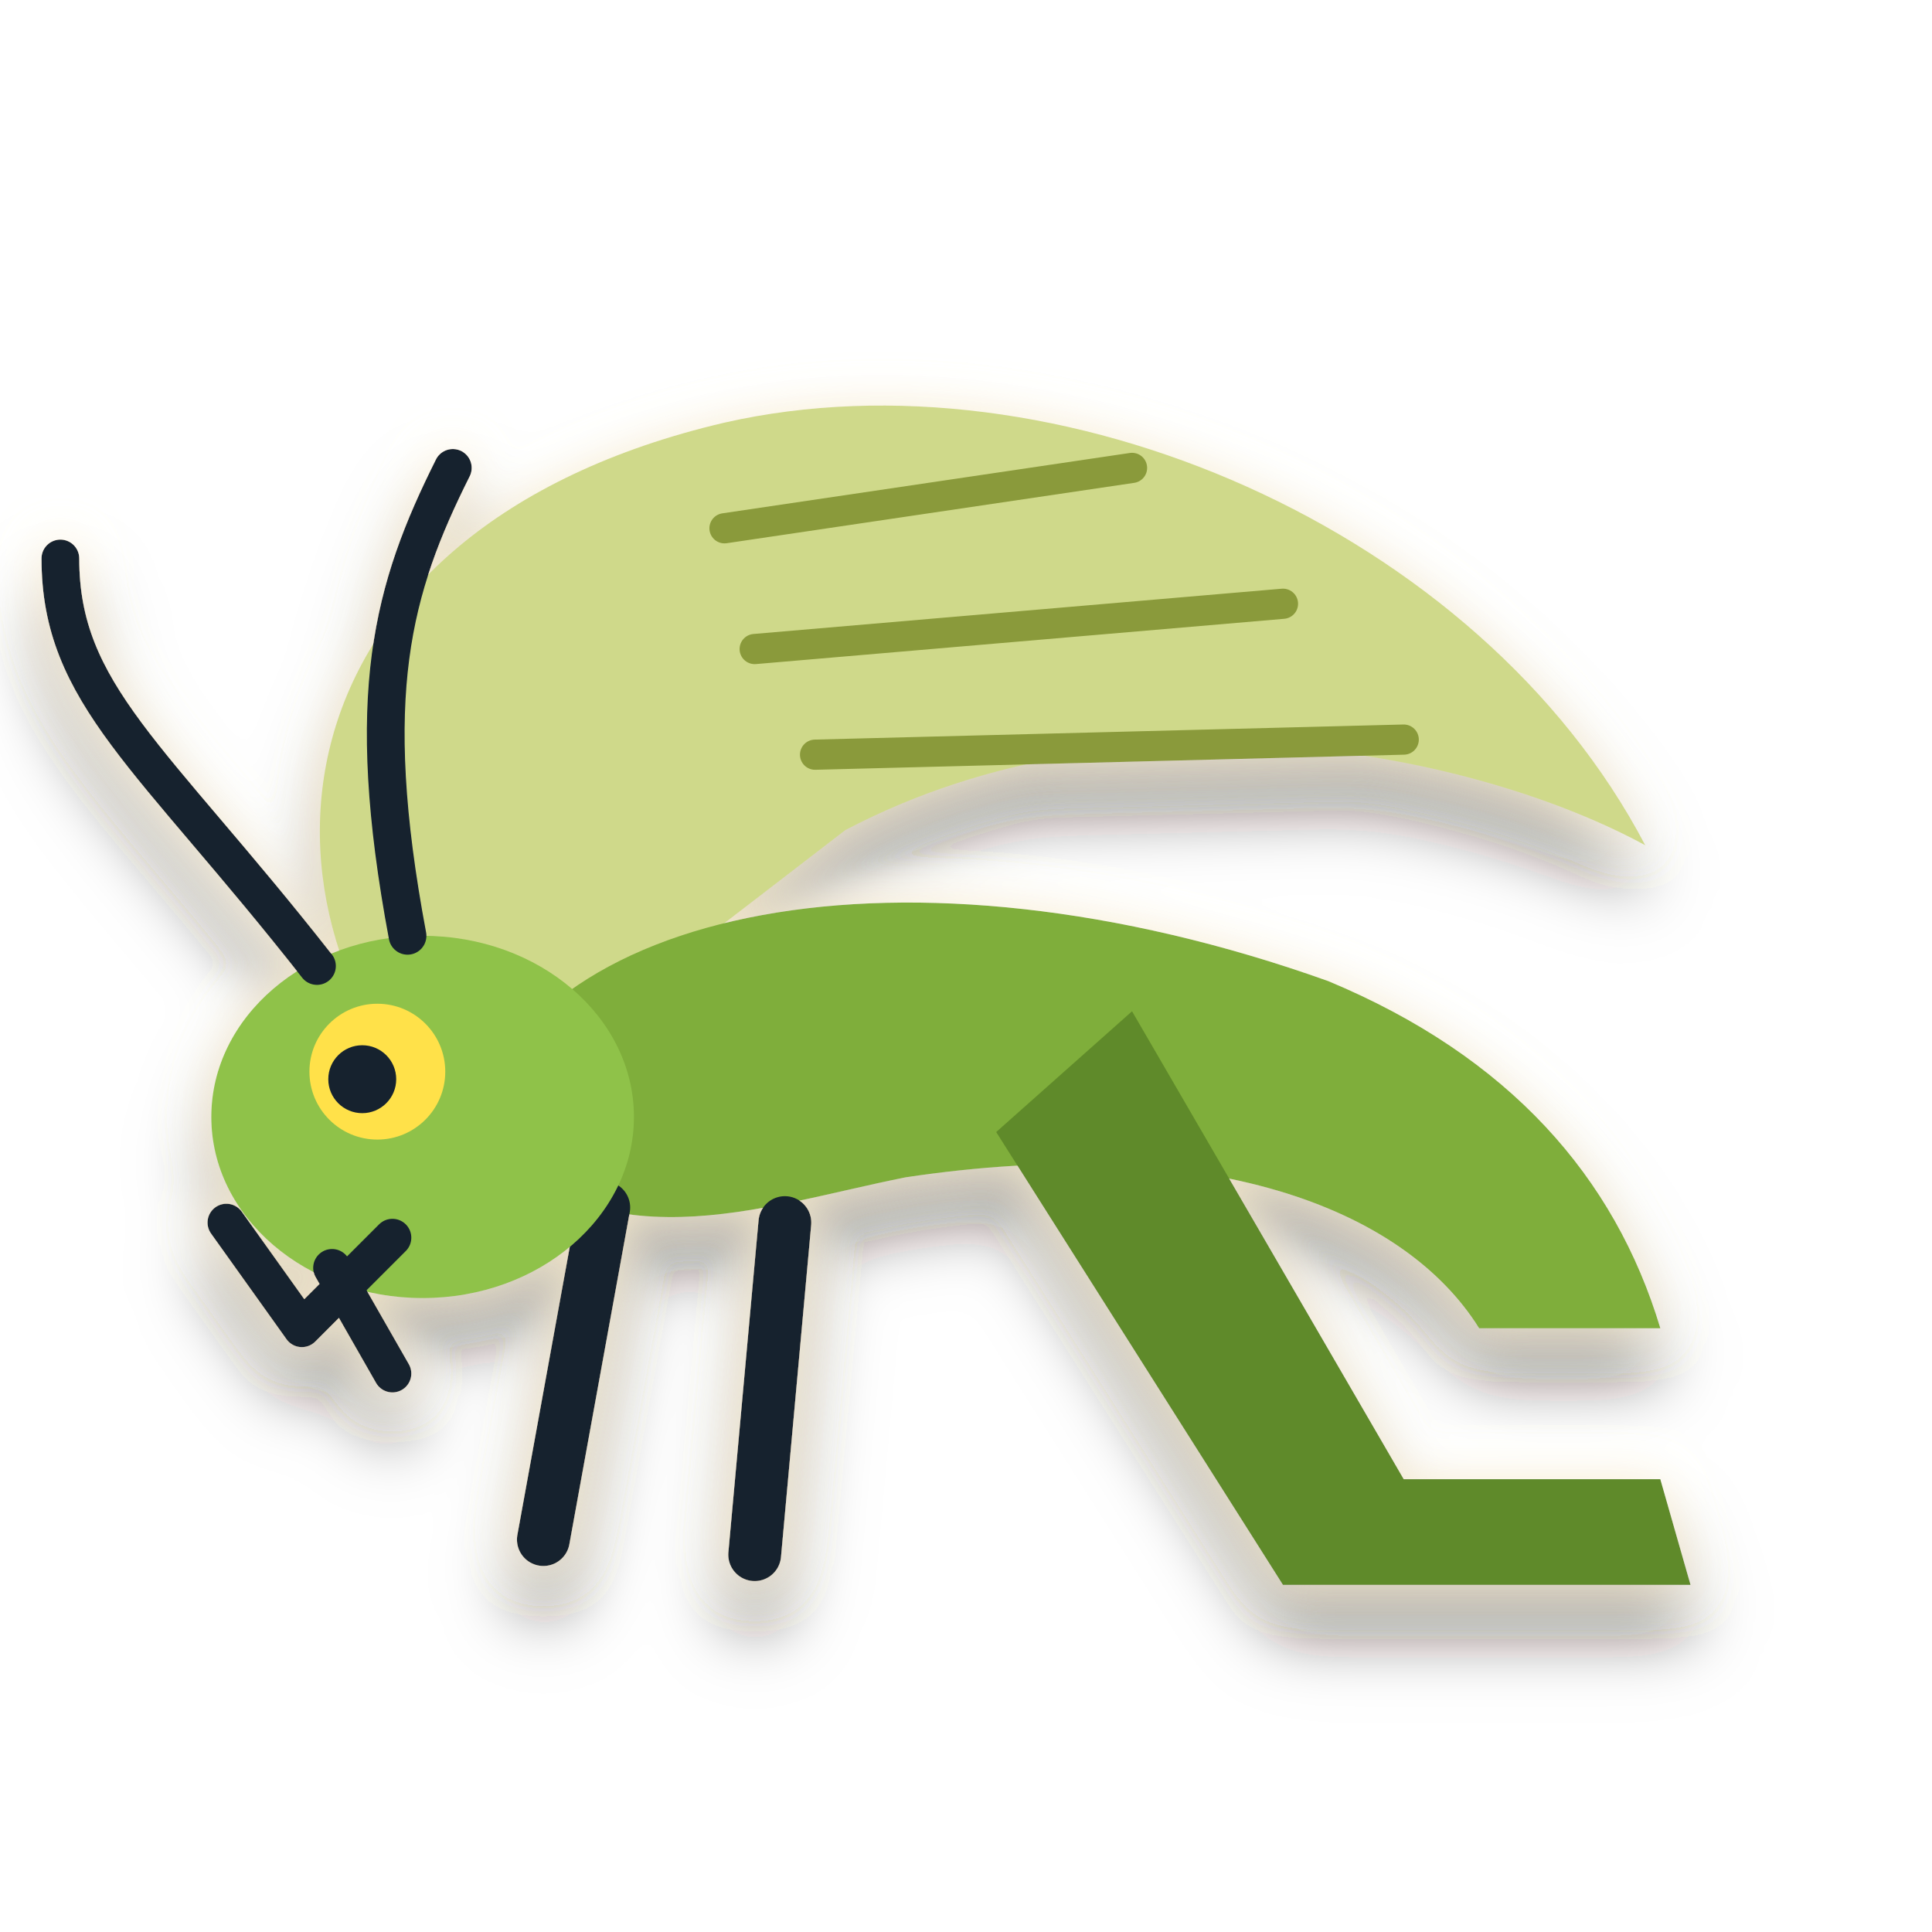
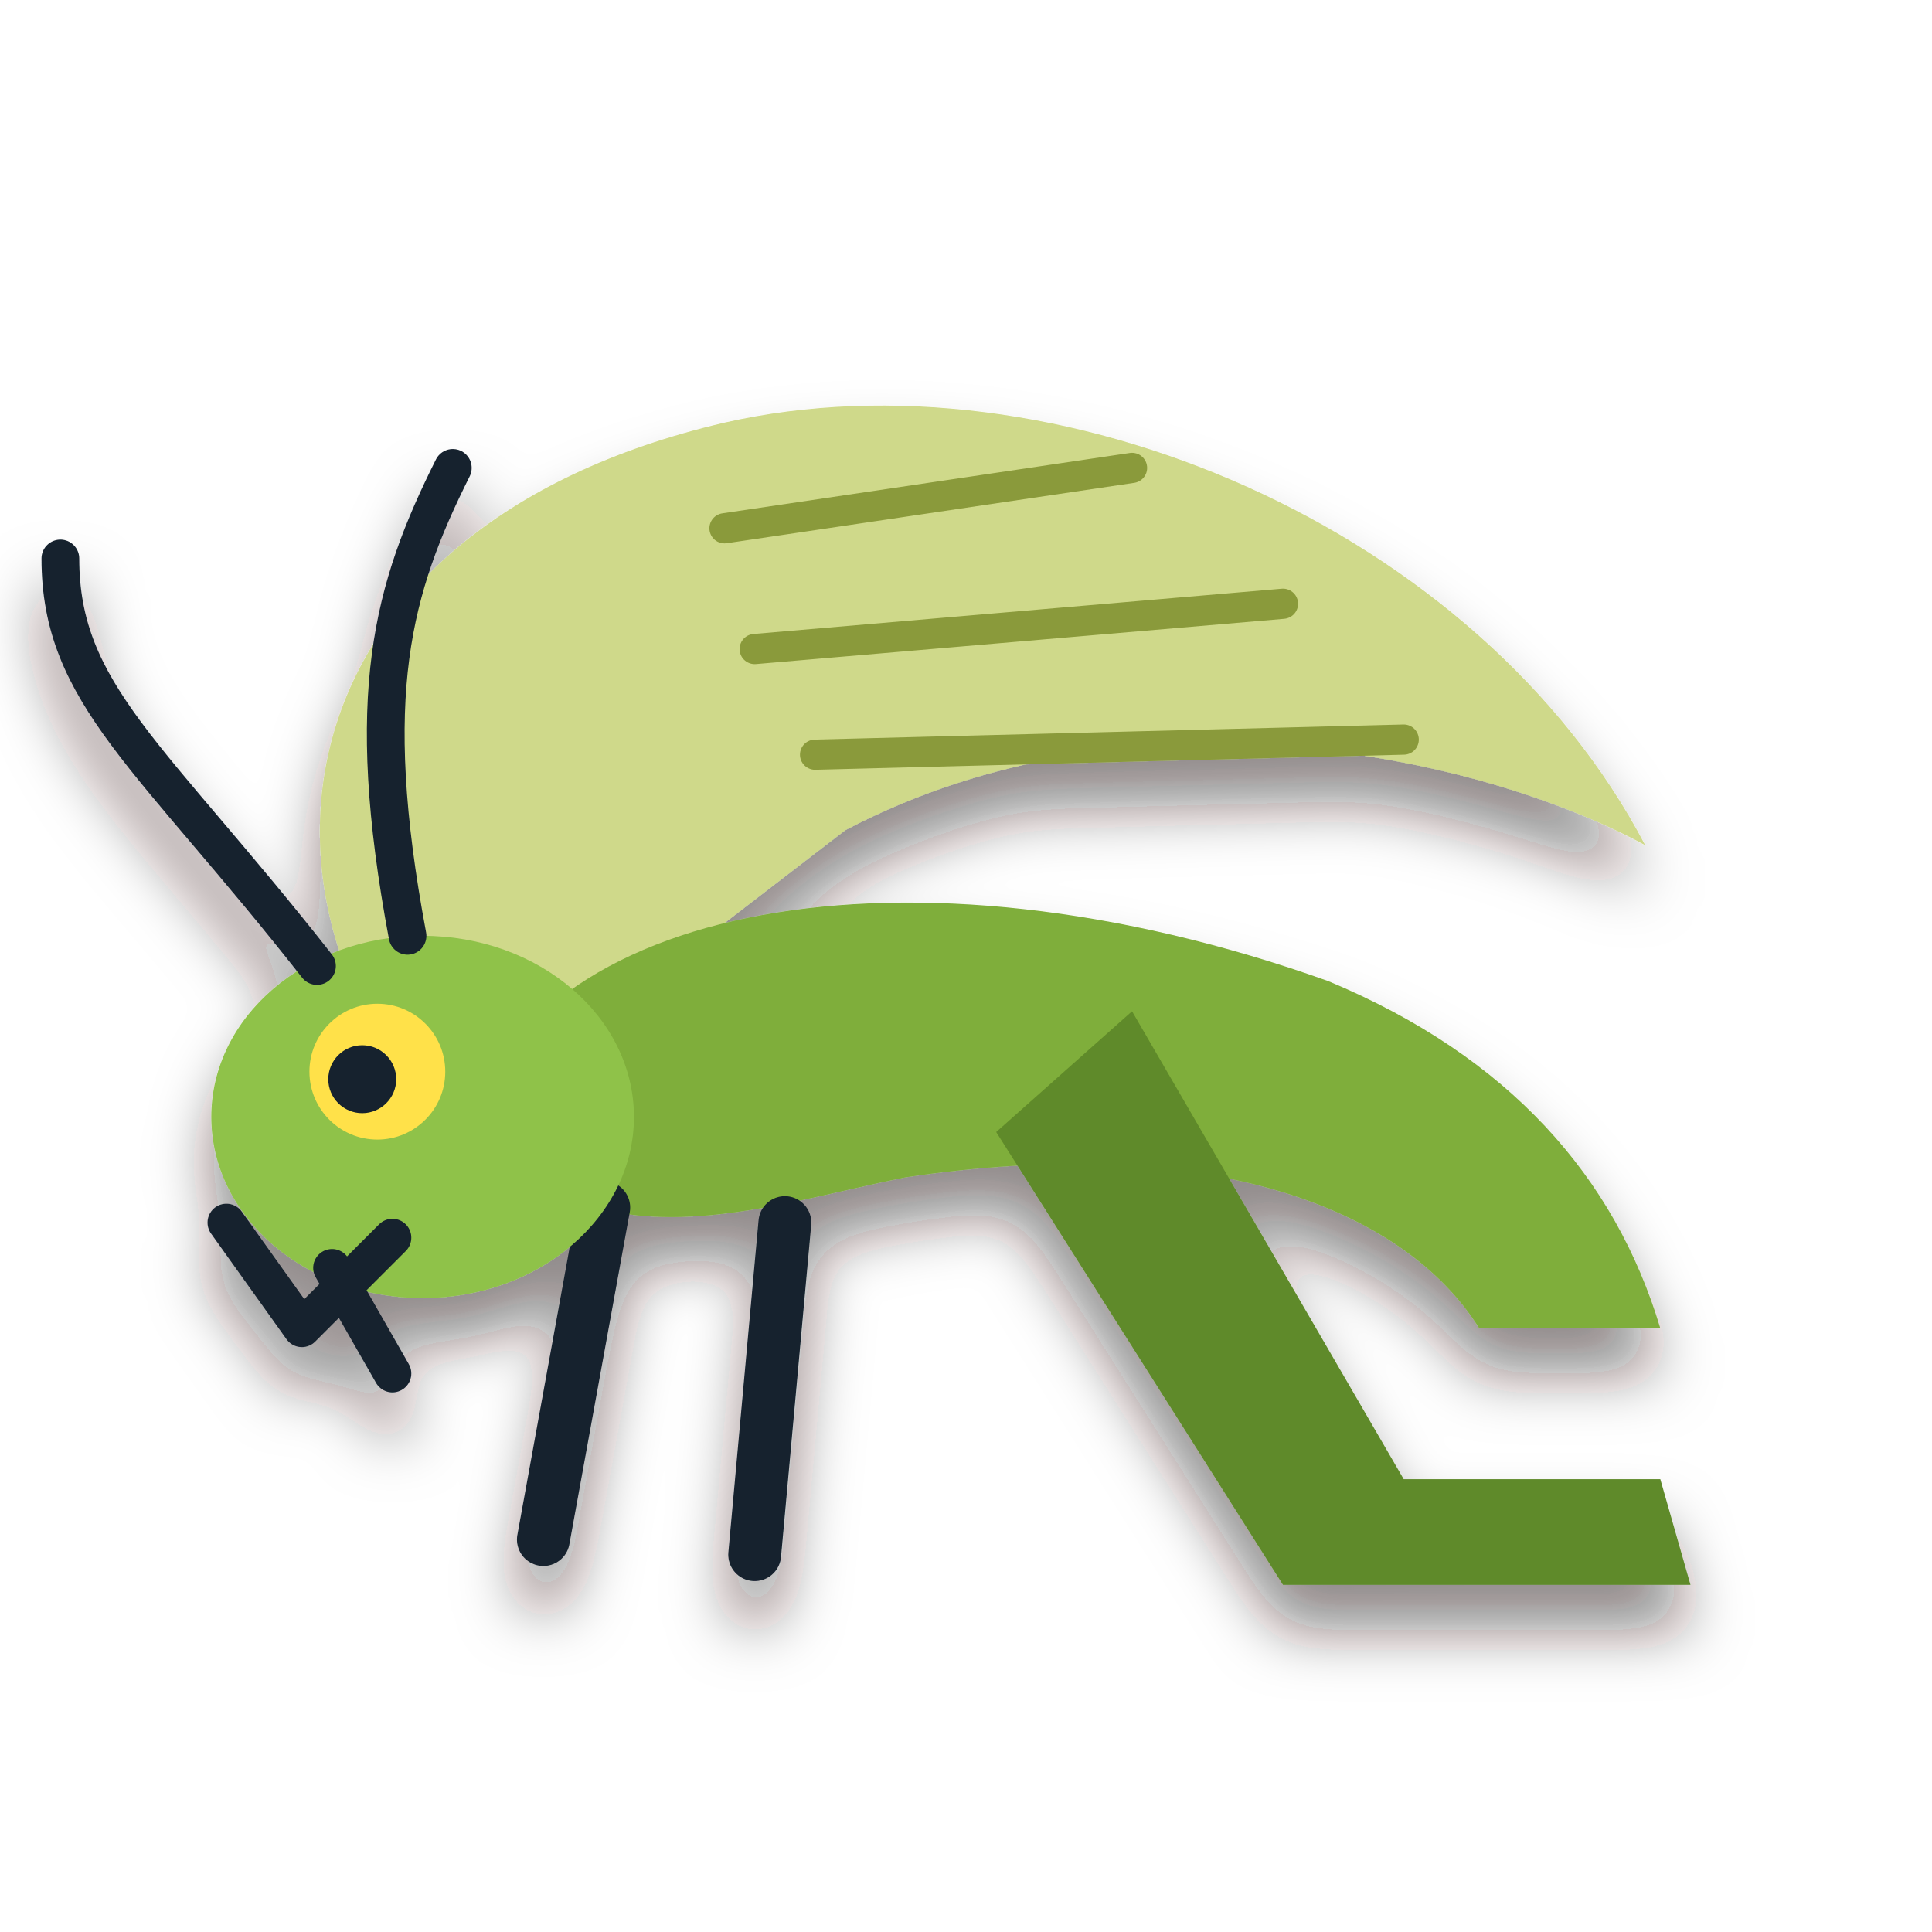
<svg xmlns="http://www.w3.org/2000/svg" viewBox="0 0 256 256" width="256" height="256">
  <defs>
    <filter id="glow" x="-20%" y="-20%" width="140%" height="140%">
-       <feDropShadow dx="0" dy="0" stdDeviation="3" flood-color="#fff1d0" flood-opacity="0.75" />
+       <feDropShadow dx="0" dy="0" stdDeviation="3" flood-color="#fff1d0" flood-opacity="0" />
    </filter>
    <filter id="shade" x="-20%" y="-20%" width="140%" height="150%">
      <feDropShadow dx="0" dy="6" stdDeviation="4" flood-color="#1a0f08" flood-opacity="0.5" />
    </filter>
  </defs>
  <g filter="url(#shade)">
    <g filter="url(#glow)">
      <defs>
    
    
  </defs>
      <g stroke-linejoin="round" stroke-linecap="round">
        <path d="M60 150 C30 120 36 70 96 56 C140 46 196 70 218 112 C196 100 150 90 112 110 Z" fill="#cfd98a" />
        <path d="M96 70 L150 62 M100 86 L170 80 M108 100 L186 98" fill="none" stroke="#8a9a3a" stroke-width="4" />
        <path d="M62 150 C70 120 120 110 176 130 C200 140 214 156 220 176 L196 176 C186 160 160 150 120 156 C100 160 80 168 62 150 Z" fill="#7fae3a" />
        <path d="M150 134 L186 196 L220 196 L224 210 L170 210 L132 150 Z" fill="#5f8a2a" />
        <path d="M80 160 L72 204 M104 162 L100 206" fill="none" stroke="#13212e" stroke-width="7" />
        <ellipse cx="56" cy="148" rx="28" ry="24" fill="#8fc24a" />
        <path d="M42 128 C20 100 8 92 8 74 M54 124 C48 92 52 78 60 62" fill="none" stroke="#13212e" stroke-width="5" />
        <circle cx="50" cy="142" r="9" fill="#ffe14a" />
        <circle cx="48" cy="143" r="4.5" fill="#13212e" />
        <path d="M38 130.9 L62 139.9" />
        <path d="M30 162 L40 176 L52 164 M44 168 L52 182" fill="none" stroke="#13212e" stroke-width="5" />
      </g>
    </g>
  </g>
</svg>
